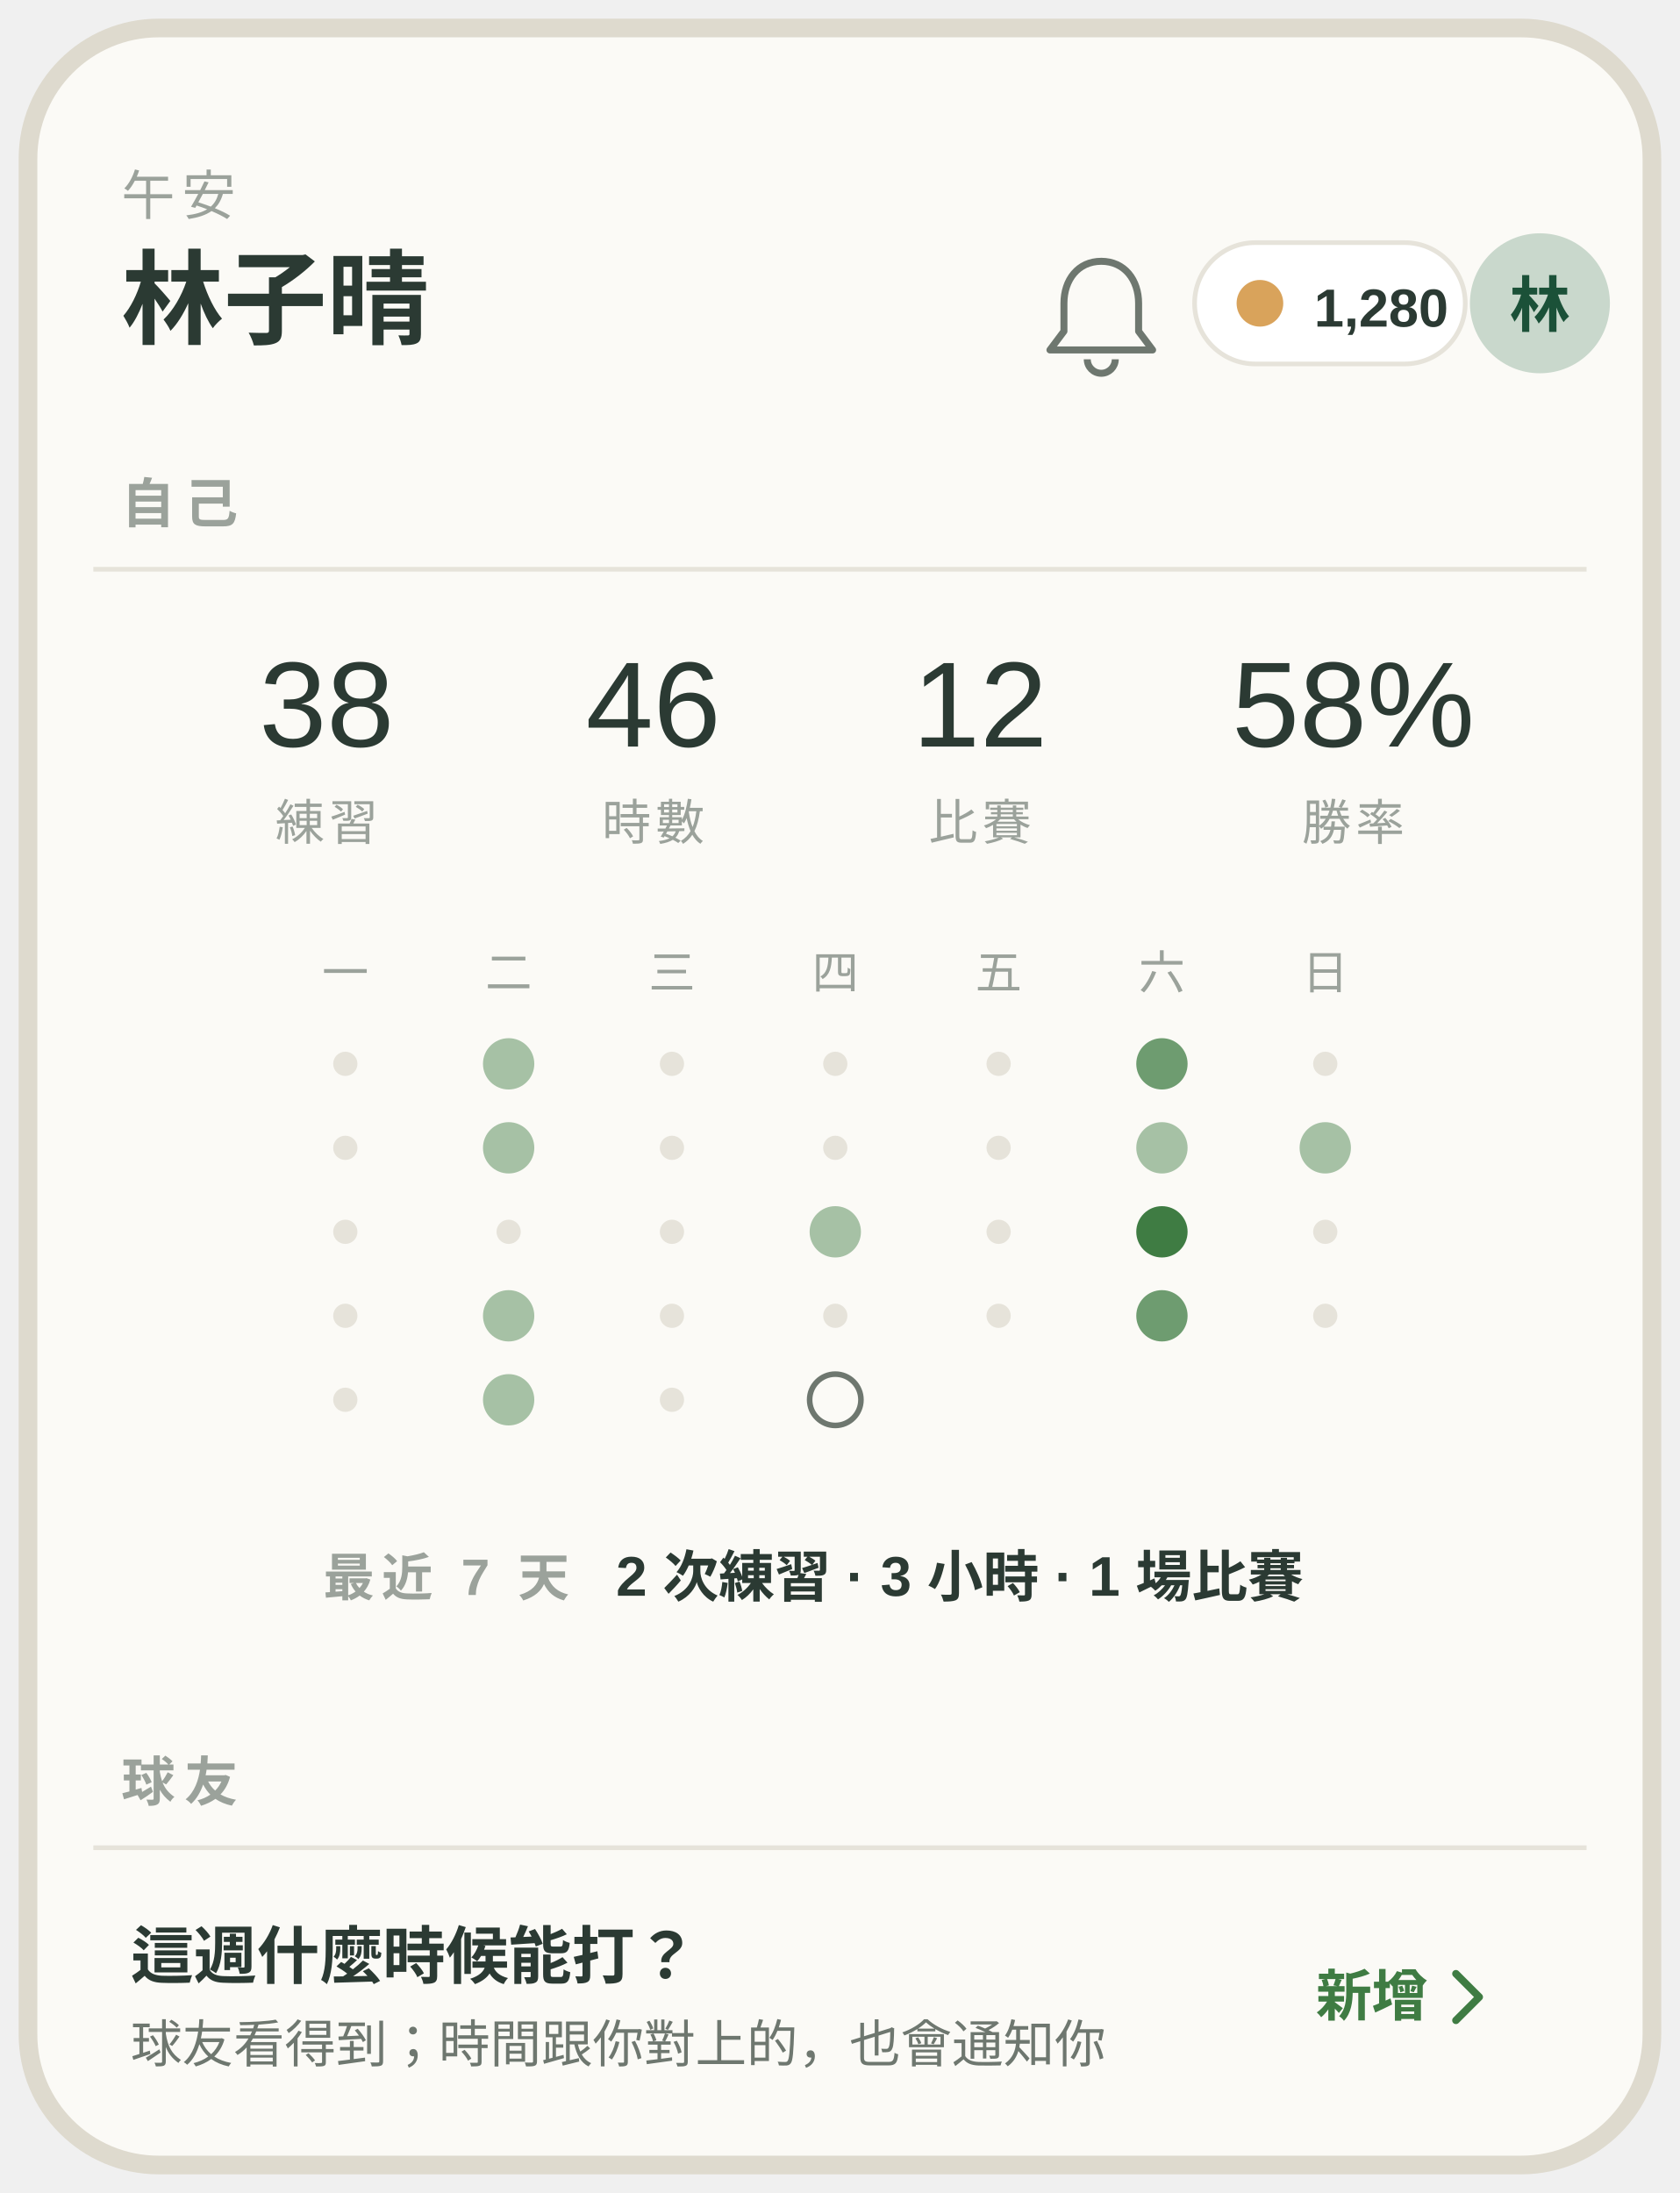
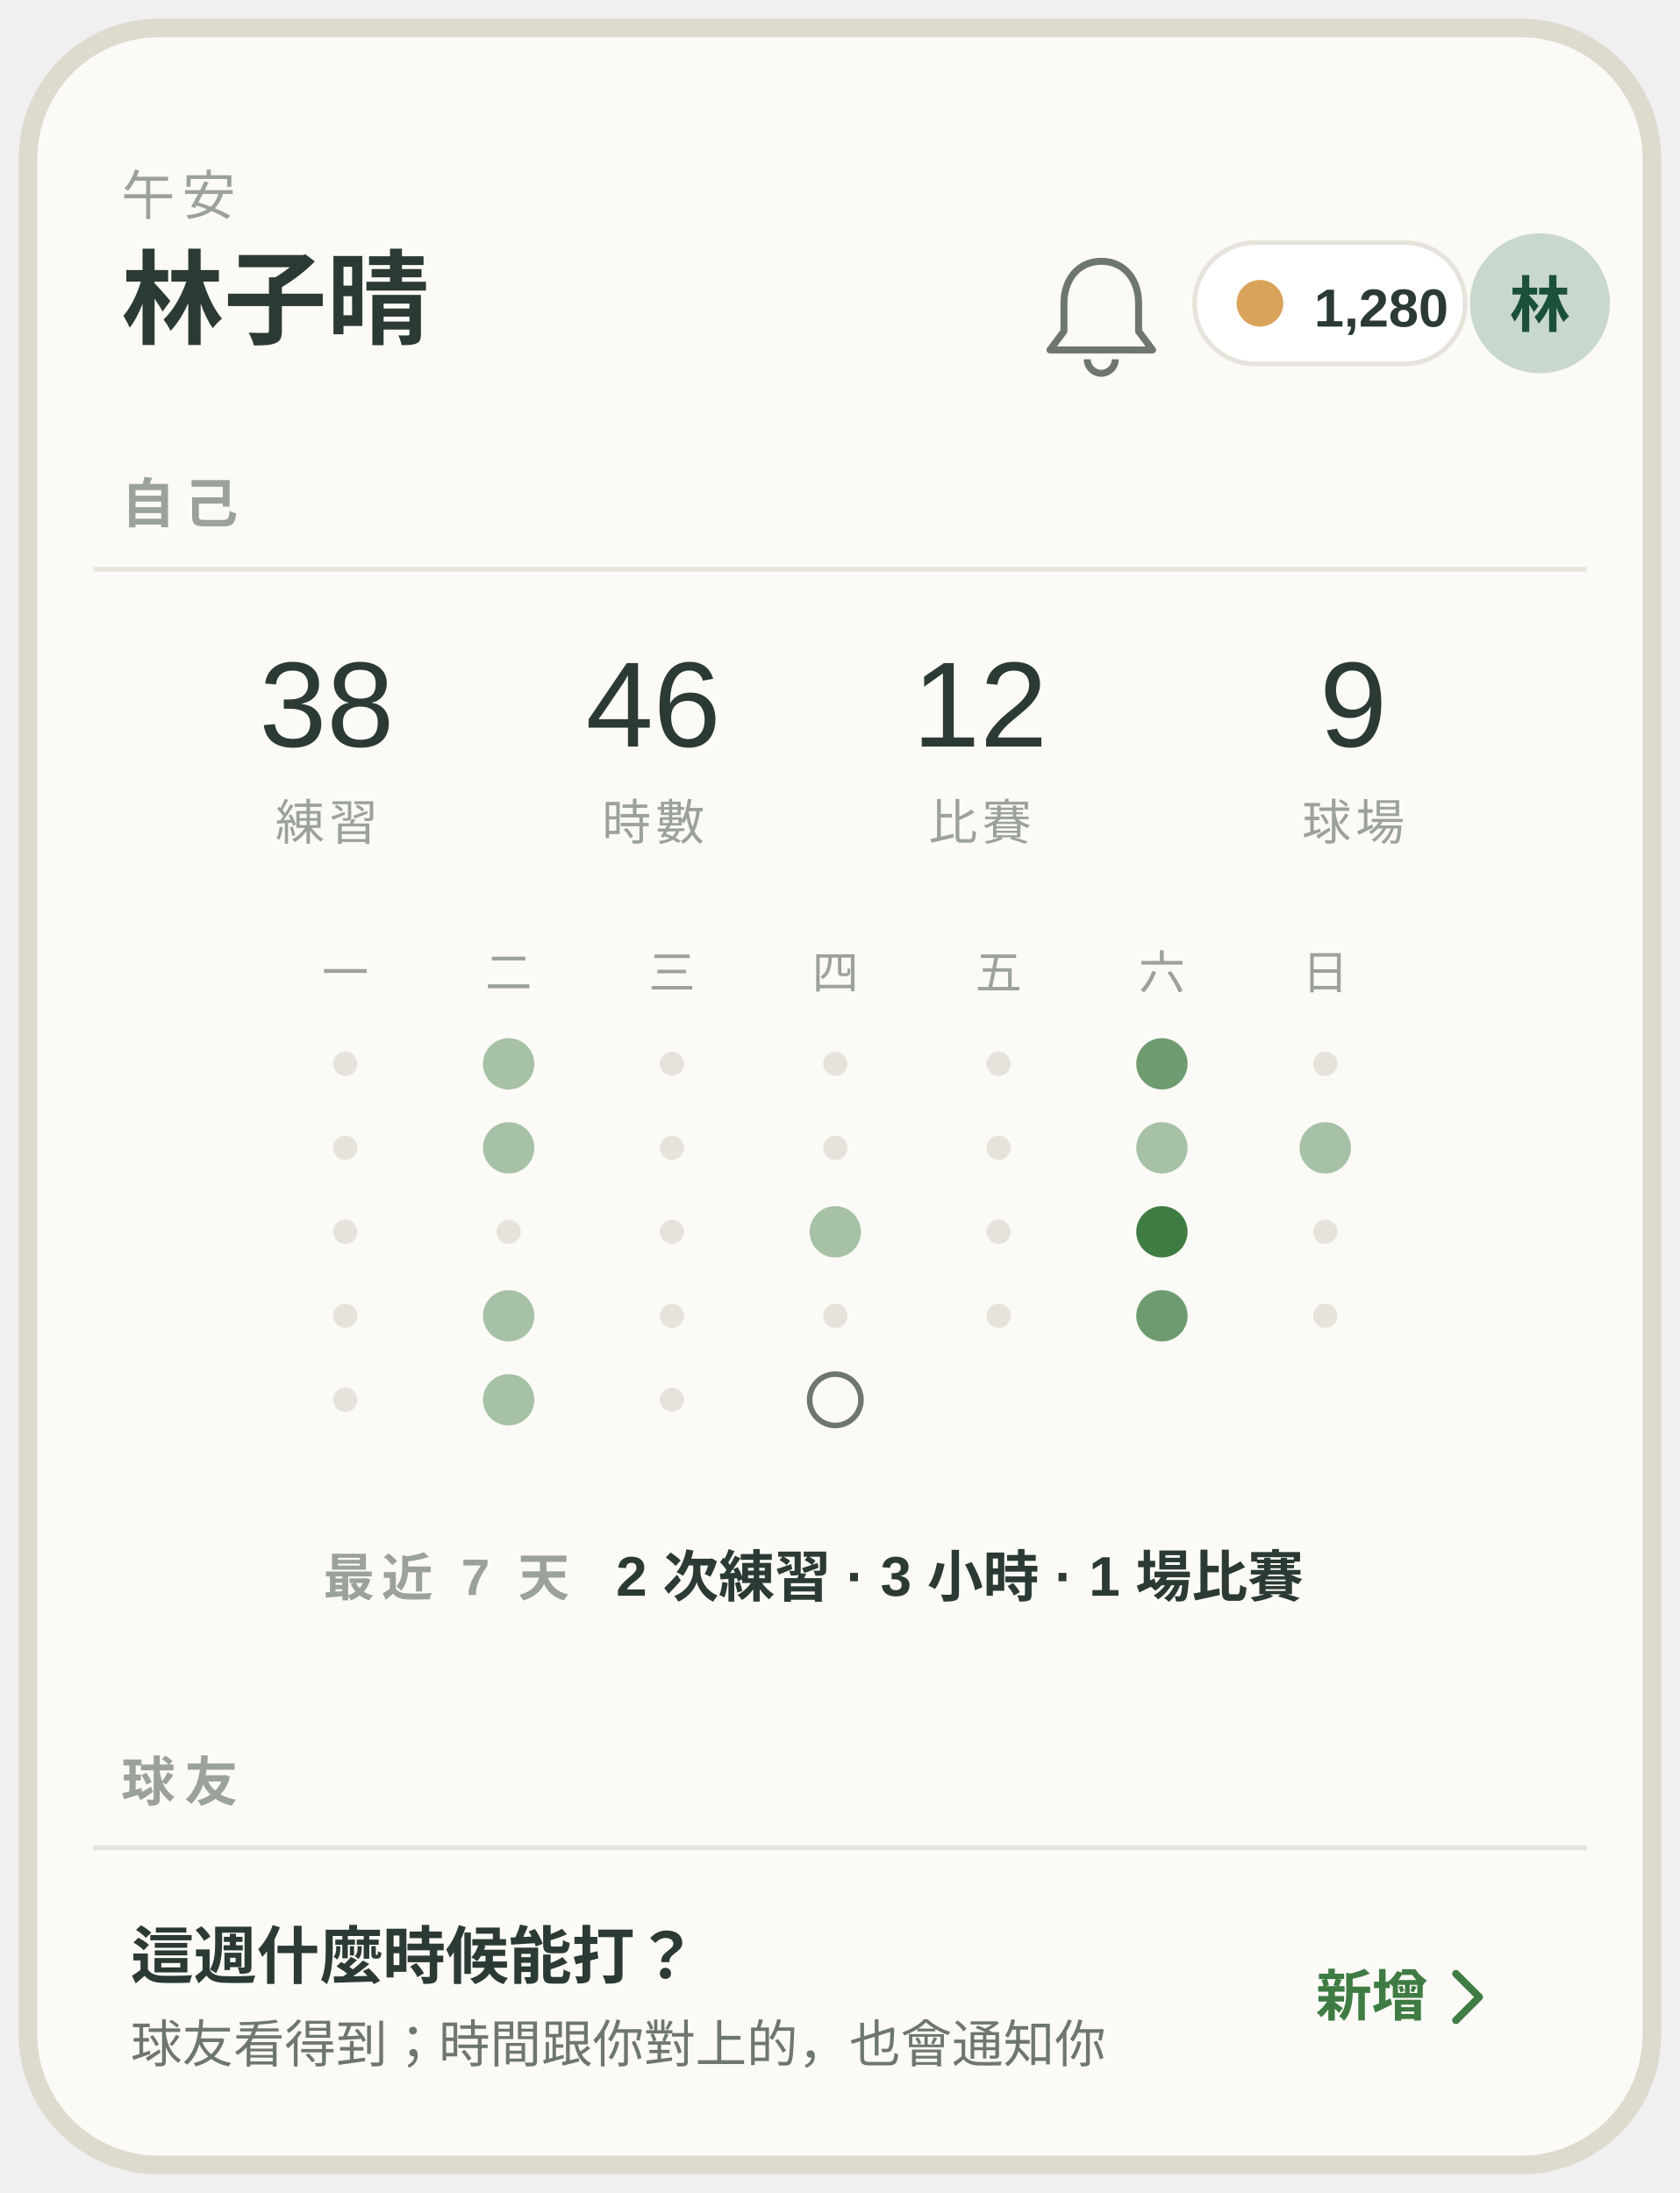
<svg xmlns="http://www.w3.org/2000/svg" viewBox="0 0 360 470" font-family="-apple-system, BlinkMacSystemFont, 'Segoe UI', 'PingFang TC', 'Noto Sans TC', 'Helvetica Neue', Arial, sans-serif">
  <rect x="4" y="4" width="352" height="462" rx="30" fill="#DEDACE" />
  <rect x="8" y="8" width="344" height="454" rx="26" fill="#FBFAF6" />
  <text x="26" y="46" font-size="11.5" fill="#9BA29B" font-weight="400" text-anchor="start" letter-spacing="1.5">午安</text>
  <text x="26" y="72" font-size="22" fill="#2B3A33" font-weight="700" text-anchor="start">林子晴</text>
  <path d="M236 56 c-5 0 -8 4 -8 9 v6 l-3 4 h22 l-3 -4 v-6 c0 -5 -3 -9 -8 -9 z" fill="none" stroke="#6E776F" stroke-width="1.5" stroke-linejoin="round" />
  <path d="M233 77 a3 3 0 0 0 6 0" fill="none" stroke="#6E776F" stroke-width="1.5" />
  <rect x="256" y="52" width="58" height="26" rx="13" fill="#FFFFFF" stroke="#E6E3DA" />
  <circle cx="270" cy="65" r="5" fill="#D9A35B" />
  <text x="296" y="70" font-size="11.5" fill="#2B3A33" font-weight="600" text-anchor="middle">1,280</text>
  <circle cx="330" cy="65" r="15" fill="#C9D8CC" />
  <text x="330" y="70" font-size="13" fill="#1B5138" font-weight="700" text-anchor="middle">林</text>
  <text x="26" y="112" font-size="11.5" fill="#9BA29B" font-weight="600" text-anchor="start" letter-spacing="2">自己</text>
  <line x1="20" y1="122" x2="340" y2="122" stroke="#E6E3DA" stroke-width="1" />
  <text x="70" y="160" font-size="26" fill="#2B3A33" font-weight="300" text-anchor="middle">38</text>
  <text x="70" y="180" font-size="10.5" fill="#9BA29B" font-weight="400" text-anchor="middle" letter-spacing="1">練習</text>
  <text x="140" y="160" font-size="26" fill="#2B3A33" font-weight="300" text-anchor="middle">46</text>
  <text x="140" y="180" font-size="10.5" fill="#9BA29B" font-weight="400" text-anchor="middle" letter-spacing="1">時數</text>
  <text x="210" y="160" font-size="26" fill="#2B3A33" font-weight="300" text-anchor="middle">12</text>
  <text x="210" y="180" font-size="10.5" fill="#9BA29B" font-weight="400" text-anchor="middle" letter-spacing="1">比賽</text>
-   <text x="290" y="160" font-size="26" fill="#2B3A33" font-weight="300" text-anchor="middle">58%</text>
-   <text x="290" y="180" font-size="10.5" fill="#9BA29B" font-weight="400" text-anchor="middle" letter-spacing="1">勝率</text>
+   <text x="290" y="160" font-size="26" fill="#2B3A33" font-weight="300" text-anchor="middle">9</text>
+   <text x="290" y="180" font-size="10.5" fill="#9BA29B" font-weight="400" text-anchor="middle" letter-spacing="1">球場</text>
  <text x="74" y="212" font-size="10" fill="#9BA29B" font-weight="400" text-anchor="middle">一</text>
  <text x="109" y="212" font-size="10" fill="#9BA29B" font-weight="400" text-anchor="middle">二</text>
  <text x="144" y="212" font-size="10" fill="#9BA29B" font-weight="400" text-anchor="middle">三</text>
  <text x="179" y="212" font-size="10" fill="#9BA29B" font-weight="400" text-anchor="middle">四</text>
  <text x="214" y="212" font-size="10" fill="#9BA29B" font-weight="400" text-anchor="middle">五</text>
  <text x="249" y="212" font-size="10" fill="#9BA29B" font-weight="400" text-anchor="middle">六</text>
  <text x="284" y="212" font-size="10" fill="#9BA29B" font-weight="400" text-anchor="middle">日</text>
  <circle cx="74" cy="228" r="2.6" fill="#E6E3DA" />
  <circle cx="109" cy="228" r="5.5" fill="#3F7C43" fill-opacity="0.45" />
  <circle cx="144" cy="228" r="2.6" fill="#E6E3DA" />
  <circle cx="179" cy="228" r="2.6" fill="#E6E3DA" />
  <circle cx="214" cy="228" r="2.6" fill="#E6E3DA" />
  <circle cx="249" cy="228" r="5.5" fill="#3F7C43" fill-opacity="0.75" />
  <circle cx="284" cy="228" r="2.6" fill="#E6E3DA" />
  <circle cx="74" cy="246" r="2.6" fill="#E6E3DA" />
  <circle cx="109" cy="246" r="5.5" fill="#3F7C43" fill-opacity="0.45" />
  <circle cx="144" cy="246" r="2.6" fill="#E6E3DA" />
  <circle cx="179" cy="246" r="2.6" fill="#E6E3DA" />
  <circle cx="214" cy="246" r="2.6" fill="#E6E3DA" />
  <circle cx="249" cy="246" r="5.5" fill="#3F7C43" fill-opacity="0.45" />
  <circle cx="284" cy="246" r="5.5" fill="#3F7C43" fill-opacity="0.45" />
  <circle cx="74" cy="264" r="2.6" fill="#E6E3DA" />
  <circle cx="109" cy="264" r="2.6" fill="#E6E3DA" />
  <circle cx="144" cy="264" r="2.6" fill="#E6E3DA" />
  <circle cx="179" cy="264" r="5.5" fill="#3F7C43" fill-opacity="0.45" />
  <circle cx="214" cy="264" r="2.6" fill="#E6E3DA" />
  <circle cx="249" cy="264" r="5.5" fill="#3F7C43" fill-opacity="1" />
  <circle cx="284" cy="264" r="2.6" fill="#E6E3DA" />
  <circle cx="74" cy="282" r="2.6" fill="#E6E3DA" />
  <circle cx="109" cy="282" r="5.5" fill="#3F7C43" fill-opacity="0.45" />
  <circle cx="144" cy="282" r="2.6" fill="#E6E3DA" />
  <circle cx="179" cy="282" r="2.6" fill="#E6E3DA" />
  <circle cx="214" cy="282" r="2.6" fill="#E6E3DA" />
  <circle cx="249" cy="282" r="5.5" fill="#3F7C43" fill-opacity="0.75" />
  <circle cx="284" cy="282" r="2.6" fill="#E6E3DA" />
  <circle cx="74" cy="300" r="2.6" fill="#E6E3DA" />
  <circle cx="109" cy="300" r="5.5" fill="#3F7C43" fill-opacity="0.45" />
  <circle cx="144" cy="300" r="2.6" fill="#E6E3DA" />
  <circle cx="179" cy="300" r="5.5" fill="none" stroke="#6E776F" stroke-width="1.2" />
  <text x="122" y="342" font-size="11" fill="#9BA29B" font-weight="600" text-anchor="end" letter-spacing="1.5">最近 7 天</text>
  <text x="132" y="342" font-size="12" fill="#2B3A33" font-weight="600" text-anchor="start">2 次練習 · 3 小時 · 1 場比賽</text>
  <text x="26" y="386" font-size="11.5" fill="#9BA29B" font-weight="600" text-anchor="start" letter-spacing="2">球友</text>
  <line x1="20" y1="396" x2="340" y2="396" stroke="#E6E3DA" stroke-width="1" />
  <text x="28" y="424" font-size="13.5" fill="#2B3A33" font-weight="700" text-anchor="start">這週什麼時候能打？</text>
  <text x="28" y="442" font-size="11" fill="#6E776F" font-weight="400" text-anchor="start">球友看得到；時間跟你對上的，也會通知你</text>
  <text x="306" y="432" font-size="12" fill="#3F7C43" font-weight="700" text-anchor="end">新增</text>
  <path d="M312 423 l5 5 l-5 5" fill="none" stroke="#3F7C43" stroke-width="1.6" stroke-linecap="round" stroke-linejoin="round" />
</svg>
